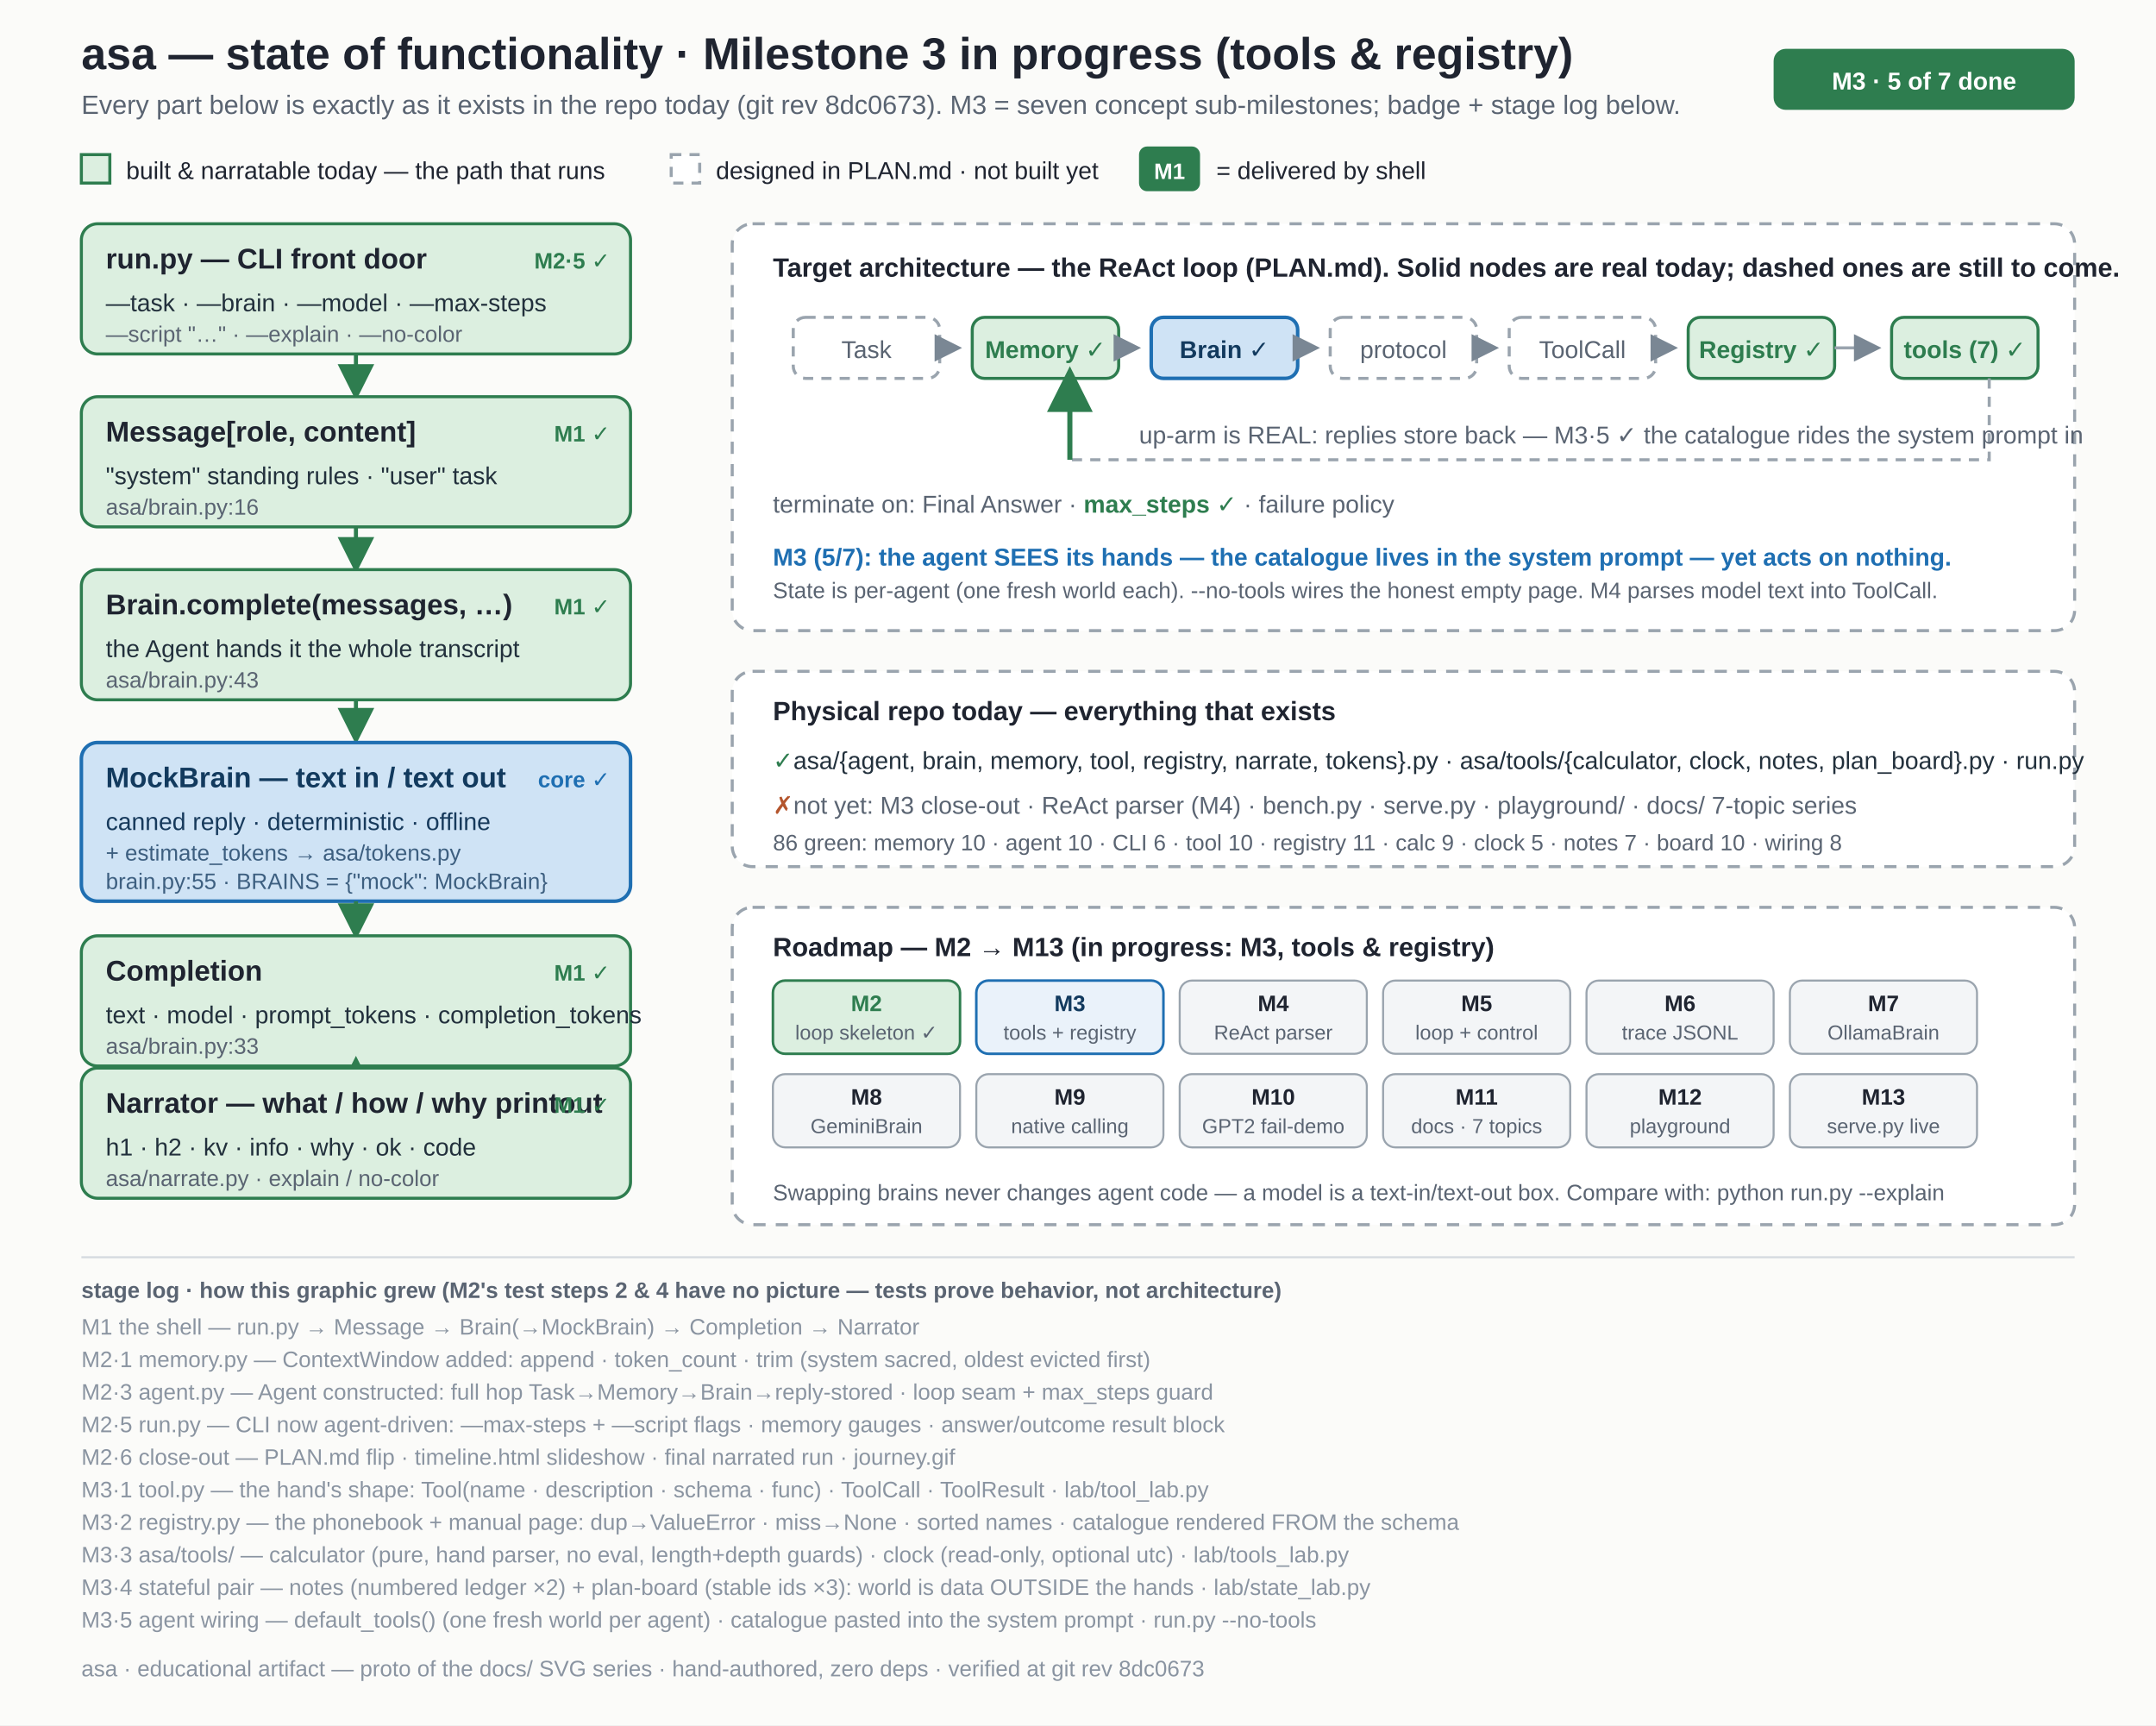
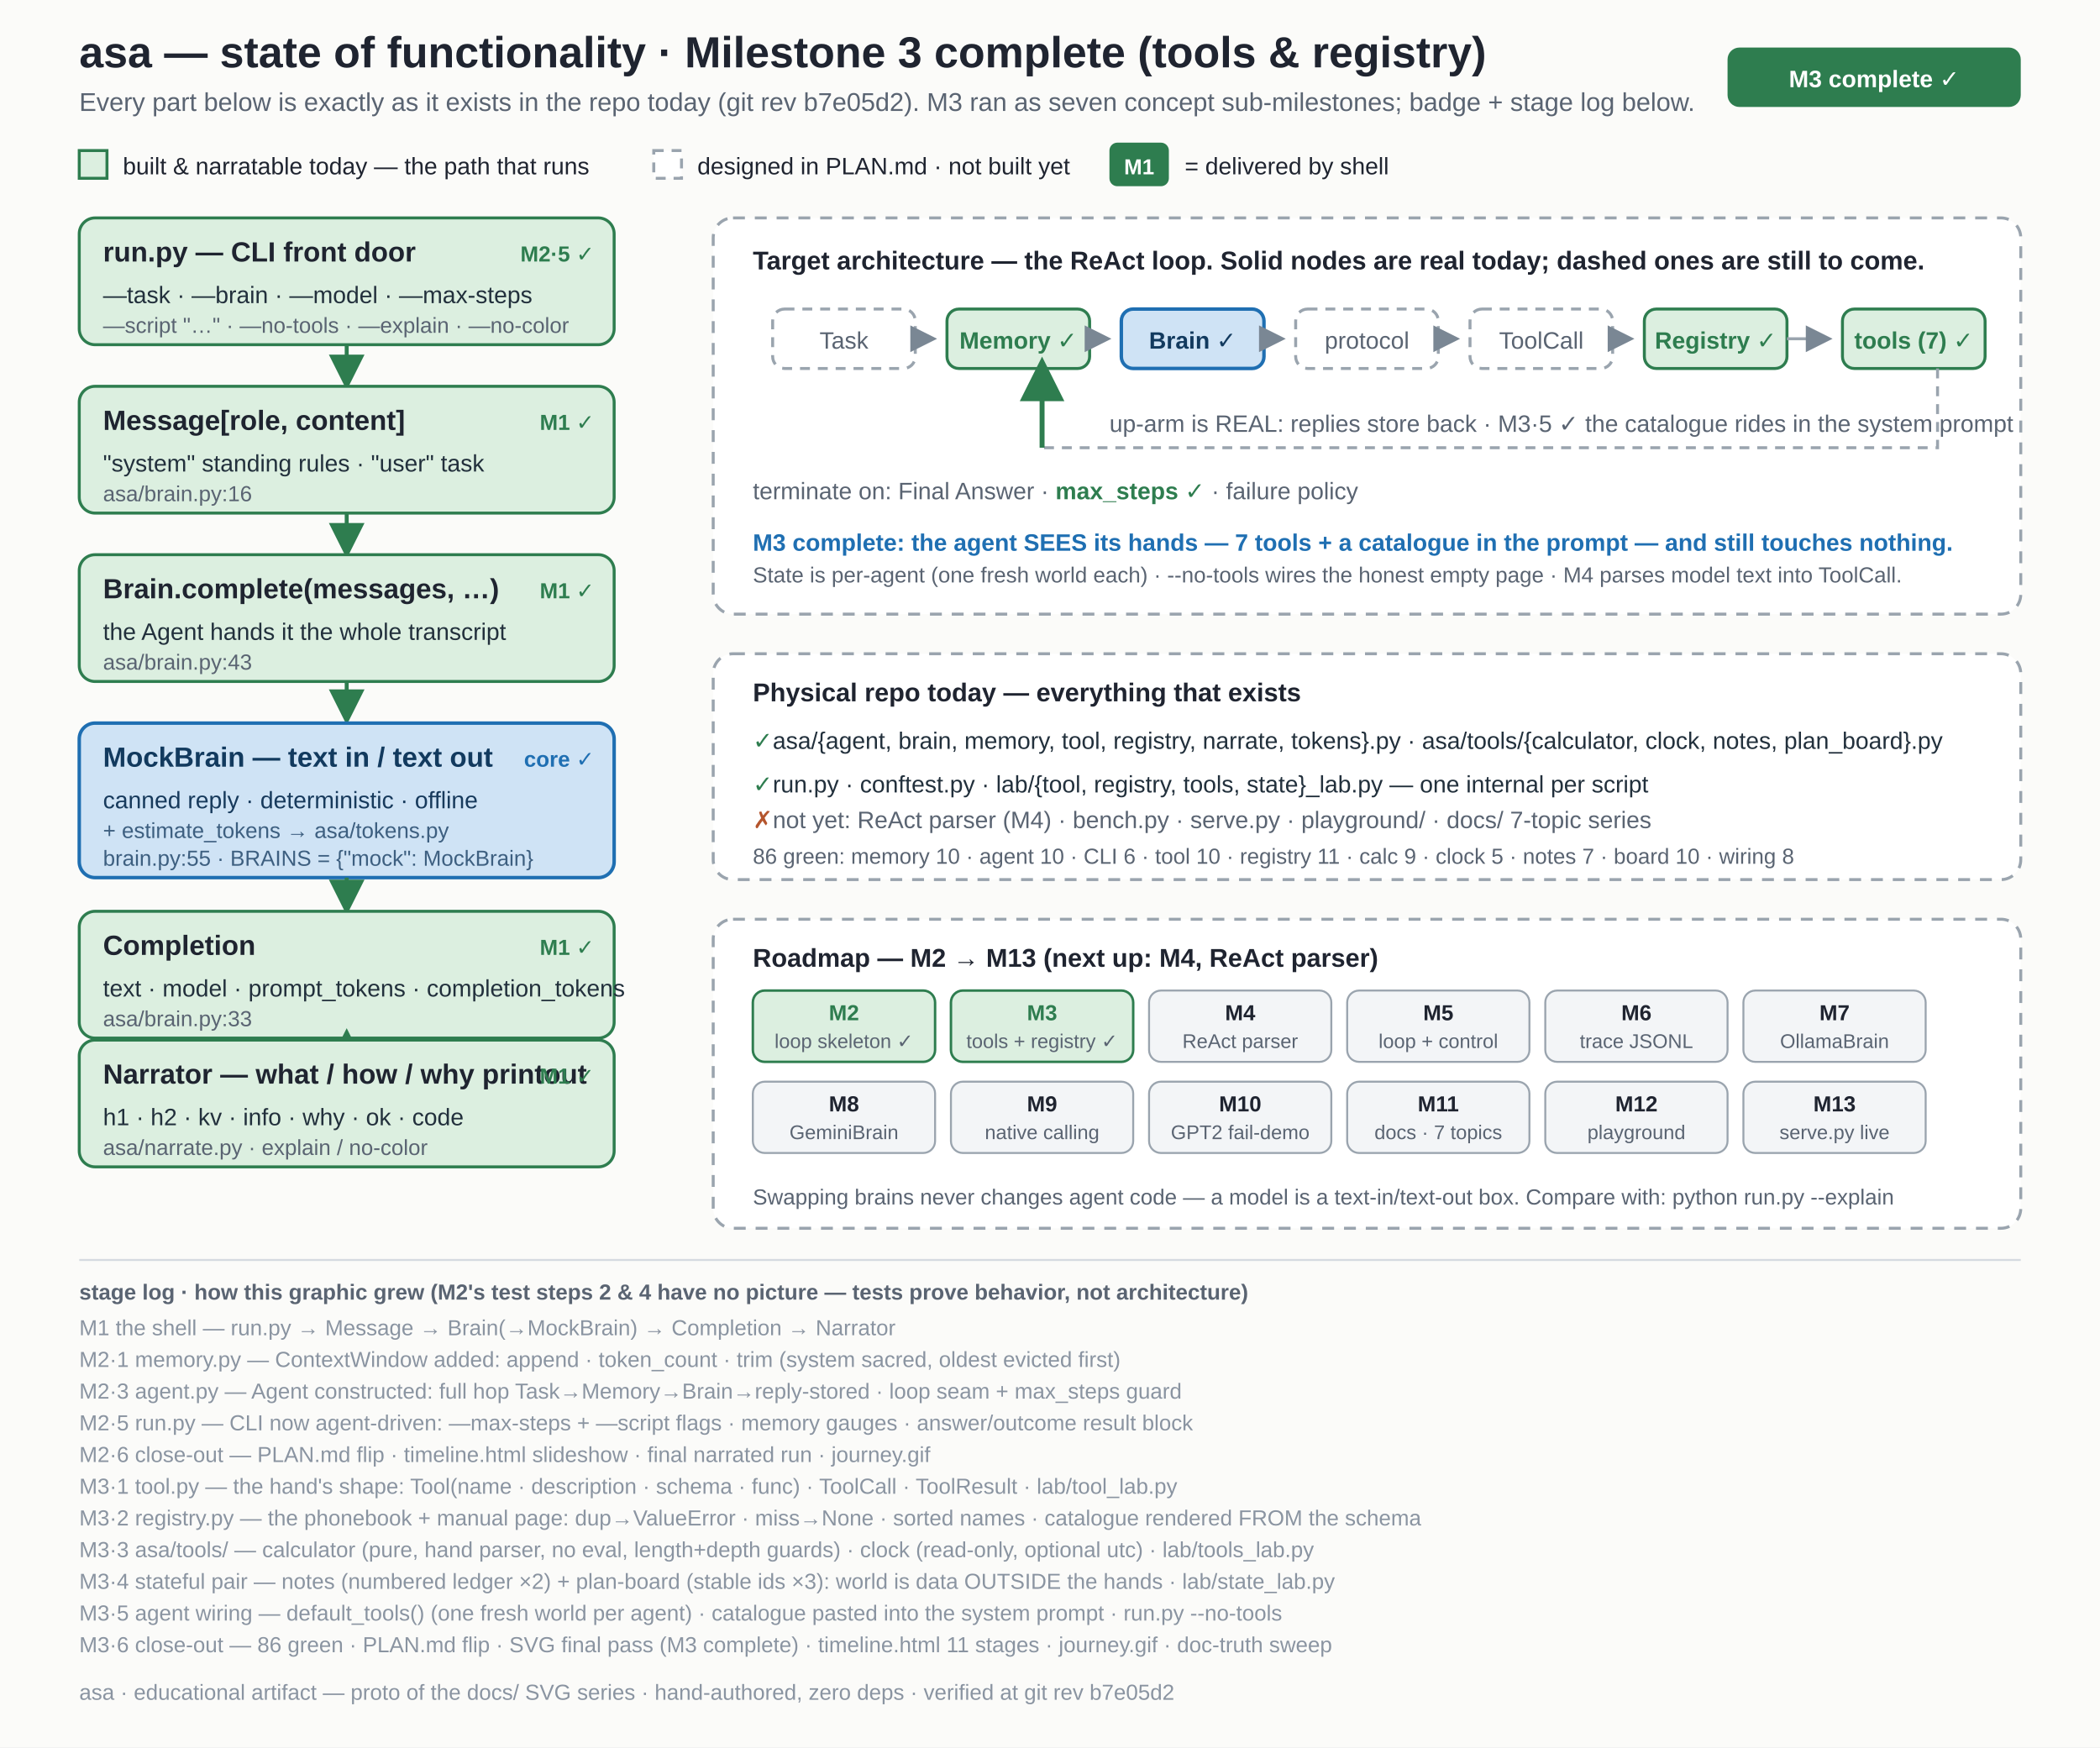
- <svg xmlns="http://www.w3.org/2000/svg" width="1060" height="848" viewBox="0 0 1060 848" font-family="system-ui, 'Segoe UI', 'Helvetica Neue', Arial, sans-serif">
+ <svg xmlns="http://www.w3.org/2000/svg" width="1060" height="882" viewBox="0 0 1060 882" font-family="system-ui, 'Segoe UI', 'Helvetica Neue', Arial, sans-serif">
  <defs>
    <marker id="arr-green" markerWidth="9" markerHeight="9" refX="7" refY="4.5" orient="auto">
      <path d="M0,0 L9,4.5 L0,9 z" fill="#2e7d4f" />
    </marker>
    <marker id="arr-grey" markerWidth="9" markerHeight="9" refX="7" refY="4.5" orient="auto">
      <path d="M0,0 L9,4.5 L0,9 z" fill="#7a8794" />
    </marker>
  </defs>
-   <rect x="0" y="0" width="1060" height="848" fill="#fbfbf9" />
-   <text x="40" y="34" font-size="22" font-weight="700" fill="#1f2430">asa — state of functionality · Milestone 3 in progress (tools &amp; registry)</text>
-   <text x="40" y="56" font-size="13" fill="#5a6472">Every part below is exactly as it exists in the repo today (git rev 8dc0673). M3 = seven concept sub-milestones; badge + stage log below.</text>
+   <rect x="0" y="0" width="1060" height="882" fill="#fbfbf9" />
+   <text x="40" y="34" font-size="22" font-weight="700" fill="#1f2430">asa — state of functionality · Milestone 3 complete (tools &amp; registry)</text>
+   <text x="40" y="56" font-size="13" fill="#5a6472">Every part below is exactly as it exists in the repo today (git rev b7e05d2). M3 ran as seven concept sub-milestones; badge + stage log below.</text>
  <g>
    <rect x="872" y="24" width="148" height="30" rx="6" fill="#2e7d4f" />
-     <text x="946" y="44" font-size="12" font-weight="700" fill="#ffffff" text-anchor="middle">M3 · 5 of 7 done</text>
+     <text x="946" y="44" font-size="12" font-weight="700" fill="#ffffff" text-anchor="middle">M3 complete ✓</text>
  </g>
  <rect x="40" y="76" width="14" height="14" fill="#dcefe0" stroke="#2e7d4f" stroke-width="1.5" />
  <text x="62" y="88" font-size="12" fill="#1f2430">built &amp; narratable today — the path that runs</text>
  <rect x="330" y="76" width="14" height="14" fill="#ffffff" stroke="#9aa4ae" stroke-width="1.5" stroke-dasharray="5 4" />
  <text x="352" y="88" font-size="12" fill="#1f2430">designed in PLAN.md · not built yet</text>
  <rect x="560" y="72" width="30" height="22" rx="4" fill="#2e7d4f" />
  <text x="575" y="88" font-size="11" font-weight="700" fill="#ffffff" text-anchor="middle">M1</text>
  <text x="598" y="88" font-size="12" fill="#1f2430">= delivered by shell</text>
  <rect x="40" y="110" width="270" height="64" rx="8" fill="#dcefe0" stroke="#2e7d4f" stroke-width="1.5" />
  <text x="52" y="132" font-size="14" font-weight="700" fill="#1f2430">run.py — CLI front door</text>
  <text x="300" y="132" font-size="11" font-weight="700" fill="#2e7d4f" text-anchor="end">M2·5 ✓</text>
  <text x="52" y="153" font-size="12" fill="#22303c">—task · —brain · —model · —max-steps</text>
-   <text x="52" y="168" font-size="11" fill="#5a6472">—script "…" · —explain · —no-color</text>
+   <text x="52" y="168" font-size="11" fill="#5a6472">—script "…" · —no-tools · —explain · —no-color</text>
  <line x1="175" y1="174" x2="175" y2="193" stroke="#2e7d4f" stroke-width="2" marker-end="url(#arr-green)" />
  <rect x="40" y="195" width="270" height="64" rx="8" fill="#dcefe0" stroke="#2e7d4f" stroke-width="1.5" />
  <text x="52" y="217" font-size="14" font-weight="700" fill="#1f2430">Message[role, content]</text>
  <text x="300" y="217" font-size="11" font-weight="700" fill="#2e7d4f" text-anchor="end">M1 ✓</text>
  <text x="52" y="238" font-size="12" fill="#22303c">"system" standing rules · "user" task</text>
  <text x="52" y="253" font-size="11" fill="#5a6472">asa/brain.py:16</text>
  <line x1="175" y1="259" x2="175" y2="278" stroke="#2e7d4f" stroke-width="2" marker-end="url(#arr-green)" />
  <rect x="40" y="280" width="270" height="64" rx="8" fill="#dcefe0" stroke="#2e7d4f" stroke-width="1.5" />
  <text x="52" y="302" font-size="14" font-weight="700" fill="#1f2430">Brain.complete(messages, …)</text>
  <text x="300" y="302" font-size="11" font-weight="700" fill="#2e7d4f" text-anchor="end">M1 ✓</text>
  <text x="52" y="323" font-size="12" fill="#22303c">the Agent hands it the whole transcript</text>
  <text x="52" y="338" font-size="11" fill="#5a6472">asa/brain.py:43</text>
  <line x1="175" y1="344" x2="175" y2="362" stroke="#2e7d4f" stroke-width="2" marker-end="url(#arr-green)" />
  <rect x="40" y="365" width="270" height="78" rx="8" fill="#cfe3f5" stroke="#1f6fb2" stroke-width="1.75" />
  <text x="52" y="387" font-size="14" font-weight="700" fill="#123a5e">MockBrain — text in / text out</text>
  <text x="300" y="387" font-size="11" font-weight="700" fill="#1f6fb2" text-anchor="end">core ✓</text>
  <text x="52" y="408" font-size="12" fill="#173a5c">canned reply · deterministic · offline</text>
  <text x="52" y="423" font-size="11" fill="#3d5f80">+ estimate_tokens → asa/tokens.py</text>
  <text x="52" y="437" font-size="11" fill="#3d5f80">brain.py:55 · BRAINS = {"mock": MockBrain}</text>
  <line x1="175" y1="443" x2="175" y2="458" stroke="#2e7d4f" stroke-width="2" marker-end="url(#arr-green)" />
  <rect x="40" y="460" width="270" height="64" rx="8" fill="#dcefe0" stroke="#2e7d4f" stroke-width="1.5" />
  <text x="52" y="482" font-size="14" font-weight="700" fill="#1f2430">Completion</text>
  <text x="300" y="482" font-size="11" font-weight="700" fill="#2e7d4f" text-anchor="end">M1 ✓</text>
  <text x="52" y="503" font-size="12" fill="#22303c">text · model · prompt_tokens · completion_tokens</text>
  <text x="52" y="518" font-size="11" fill="#5a6472">asa/brain.py:33</text>
  <line x1="175" y1="525" x2="175" y2="523" stroke="#2e7d4f" stroke-width="2" marker-end="url(#arr-green)" />
  <rect x="40" y="525" width="270" height="64" rx="8" fill="#dcefe0" stroke="#2e7d4f" stroke-width="1.5" />
  <text x="52" y="547" font-size="14" font-weight="700" fill="#1f2430">Narrator — what / how / why printout</text>
  <text x="300" y="547" font-size="11" font-weight="700" fill="#2e7d4f" text-anchor="end">M1 ✓</text>
  <text x="52" y="568" font-size="12" fill="#22303c">h1 · h2 · kv · info · why · ok · code</text>
  <text x="52" y="583" font-size="11" fill="#5a6472">asa/narrate.py · explain / no-color</text>
  <rect x="360" y="110" width="660" height="200" rx="10" fill="#ffffff" stroke="#9aa4ae" stroke-width="1.5" stroke-dasharray="6 5" />
-   <text x="380" y="136" font-size="13" font-weight="700" fill="#1f2430">Target architecture — the ReAct loop (PLAN.md). Solid nodes are real today; dashed ones are still to come.</text>
+   <text x="380" y="136" font-size="13" font-weight="700" fill="#1f2430">Target architecture — the ReAct loop. Solid nodes are real today; dashed ones are still to come.</text>
  <rect x="390" y="156" width="72" height="30" rx="6" fill="#ffffff" stroke="#9aa4ae" stroke-width="1.5" stroke-dasharray="5 4" />
  <text x="426" y="176" font-size="12" fill="#5a6472" text-anchor="middle">Task</text>
  <rect x="478" y="156" width="72" height="30" rx="6" fill="#dcefe0" stroke="#2e7d4f" stroke-width="1.5" />
  <text x="514" y="176" font-size="12" font-weight="700" fill="#2e7d4f" text-anchor="middle">Memory ✓</text>
  <rect x="566" y="156" width="72" height="30" rx="6" fill="#cfe3f5" stroke="#1f6fb2" stroke-width="1.75" />
  <text x="602" y="176" font-size="12" font-weight="700" fill="#123a5e" text-anchor="middle">Brain ✓</text>
  <rect x="654" y="156" width="72" height="30" rx="6" fill="#ffffff" stroke="#9aa4ae" stroke-width="1.5" stroke-dasharray="5 4" />
  <text x="690" y="176" font-size="12" fill="#5a6472" text-anchor="middle">protocol</text>
  <rect x="742" y="156" width="72" height="30" rx="6" fill="#ffffff" stroke="#9aa4ae" stroke-width="1.5" stroke-dasharray="5 4" />
  <text x="778" y="176" font-size="12" fill="#5a6472" text-anchor="middle">ToolCall</text>
  <rect x="830" y="156" width="72" height="30" rx="6" fill="#dcefe0" stroke="#2e7d4f" stroke-width="1.5" />
  <text x="866" y="176" font-size="12" font-weight="700" fill="#2e7d4f" text-anchor="middle">Registry ✓</text>
  <rect x="930" y="156" width="72" height="30" rx="6" fill="#dcefe0" stroke="#2e7d4f" stroke-width="1.5" />
  <text x="966" y="176" font-size="12" font-weight="700" fill="#2e7d4f" text-anchor="middle">tools (7) ✓</text>
  <path d="M462,171 L470,171" stroke="#9aa4ae" stroke-width="1.5" marker-end="url(#arr-grey)" />
  <path d="M550,171 L558,171" stroke="#9aa4ae" stroke-width="1.5" marker-end="url(#arr-grey)" />
  <path d="M638,171 L646,171" stroke="#9aa4ae" stroke-width="1.5" marker-end="url(#arr-grey)" />
  <path d="M726,171 L734,171" stroke="#9aa4ae" stroke-width="1.5" marker-end="url(#arr-grey)" />
  <path d="M814,171 L822,171" stroke="#9aa4ae" stroke-width="1.5" marker-end="url(#arr-grey)" />
  <path d="M902,171 L922,171" stroke="#9aa4ae" stroke-width="1.5" marker-end="url(#arr-grey)" />
  <path d="M978,186 V226 H526" fill="none" stroke="#9aa4ae" stroke-width="1.5" stroke-dasharray="5 4" />
  <path d="M526,226 V185" fill="none" stroke="#2e7d4f" stroke-width="2.5" marker-end="url(#arr-green)" />
-   <text x="560" y="218" font-size="12" fill="#5a6472">up-arm is REAL: replies store back — M3·5 ✓ the catalogue rides the system prompt in</text>
+   <text x="560" y="218" font-size="12" fill="#5a6472">up-arm is REAL: replies store back · M3·5 ✓ the catalogue rides in the system prompt</text>
  <text x="380" y="252" font-size="12" fill="#5a6472">terminate on: Final Answer · <tspan fill="#2e7d4f" font-weight="700">max_steps ✓</tspan> · failure policy</text>
-   <text x="380" y="278" font-size="12" font-weight="700" fill="#1f6fb2">M3 (5/7): the agent SEES its hands — the catalogue lives in the system prompt — yet acts on nothing.</text>
-   <text x="380" y="294" font-size="11" fill="#5a6472">State is per-agent (one fresh world each). --no-tools wires the honest empty page. M4 parses model text into ToolCall.</text>
-   <rect x="360" y="330" width="660" height="96" rx="10" fill="#ffffff" stroke="#9aa4ae" stroke-width="1.5" stroke-dasharray="6 5" />
+   <text x="380" y="278" font-size="12" font-weight="700" fill="#1f6fb2">M3 complete: the agent SEES its hands — 7 tools + a catalogue in the prompt — and still touches nothing.</text>
+   <text x="380" y="294" font-size="11" fill="#5a6472">State is per-agent (one fresh world each) · --no-tools wires the honest empty page · M4 parses model text into ToolCall.</text>
+   <rect x="360" y="330" width="660" height="114" rx="10" fill="#ffffff" stroke="#9aa4ae" stroke-width="1.5" stroke-dasharray="6 5" />
  <text x="380" y="354" font-size="13" font-weight="700" fill="#1f2430">Physical repo today — everything that exists</text>
  <text x="380" y="378" font-size="12" fill="#22303c">
-     <tspan fill="#2e7d4f" font-weight="700">✓ </tspan>asa/{agent, brain, memory, tool, registry, narrate, tokens}.py · asa/tools/{calculator, clock, notes, plan_board}.py · run.py</text>
-   <text x="380" y="400" font-size="12" fill="#5a6472">
-     <tspan fill="#b4552d" font-weight="700">✗ </tspan>not yet: M3 close-out · ReAct parser (M4) · bench.py · serve.py · playground/ · docs/ 7-topic series</text>
-   <text x="380" y="418" font-size="11" fill="#5a6472">86 green: memory 10 · agent 10 · CLI 6 · tool 10 · registry 11 · calc 9 · clock 5 · notes 7 · board 10 · wiring 8</text>
-   <rect x="360" y="446" width="660" height="156" rx="10" fill="#ffffff" stroke="#9aa4ae" stroke-width="1.5" stroke-dasharray="6 5" />
-   <text x="380" y="470" font-size="13" font-weight="700" fill="#1f2430">Roadmap — M2 → M13 (in progress: M3, tools &amp; registry)</text>
+     <tspan fill="#2e7d4f" font-weight="700">✓ </tspan>asa/{agent, brain, memory, tool, registry, narrate, tokens}.py · asa/tools/{calculator, clock, notes, plan_board}.py</text>
+   <text x="380" y="400" font-size="12" fill="#22303c">
+     <tspan fill="#2e7d4f" font-weight="700">✓ </tspan>run.py · conftest.py · lab/{tool, registry, tools, state}_lab.py — one internal per script</text>
+   <text x="380" y="418" font-size="12" fill="#5a6472">
+     <tspan fill="#b4552d" font-weight="700">✗ </tspan>not yet: ReAct parser (M4) · bench.py · serve.py · playground/ · docs/ 7-topic series</text>
+   <text x="380" y="436" font-size="11" fill="#5a6472">86 green: memory 10 · agent 10 · CLI 6 · tool 10 · registry 11 · calc 9 · clock 5 · notes 7 · board 10 · wiring 8</text>
+   <rect x="360" y="464" width="660" height="156" rx="10" fill="#ffffff" stroke="#9aa4ae" stroke-width="1.5" stroke-dasharray="6 5" />
+   <text x="380" y="488" font-size="13" font-weight="700" fill="#1f2430">Roadmap — M2 → M13 (next up: M4, ReAct parser)</text>
  <g font-size="10" fill="#5a6472">
-     <rect x="380" y="482" width="92" height="36" rx="6" fill="#dcefe0" stroke="#2e7d4f" stroke-width="1.25" />
-     <text x="426" y="497" font-size="11" font-weight="700" fill="#2e7d4f" text-anchor="middle">M2</text>
-     <text x="426" y="511" text-anchor="middle">loop skeleton ✓</text>
-     <rect x="480" y="482" width="92" height="36" rx="6" fill="#eaf2fa" stroke="#1f6fb2" stroke-width="1.25" />
-     <text x="526" y="497" font-size="11" font-weight="700" fill="#123a5e" text-anchor="middle">M3</text>
-     <text x="526" y="511" text-anchor="middle">tools + registry</text>
-     <rect x="580" y="482" width="92" height="36" rx="6" fill="#f3f5f7" stroke="#9aa4ae" stroke-width="1" />
-     <text x="626" y="497" font-size="11" font-weight="700" fill="#1f2430" text-anchor="middle">M4</text>
-     <text x="626" y="511" text-anchor="middle">ReAct parser</text>
-     <rect x="680" y="482" width="92" height="36" rx="6" fill="#f3f5f7" stroke="#9aa4ae" stroke-width="1" />
-     <text x="726" y="497" font-size="11" font-weight="700" fill="#1f2430" text-anchor="middle">M5</text>
-     <text x="726" y="511" text-anchor="middle">loop + control</text>
-     <rect x="780" y="482" width="92" height="36" rx="6" fill="#f3f5f7" stroke="#9aa4ae" stroke-width="1" />
-     <text x="826" y="497" font-size="11" font-weight="700" fill="#1f2430" text-anchor="middle">M6</text>
-     <text x="826" y="511" text-anchor="middle">trace JSONL</text>
-     <rect x="880" y="482" width="92" height="36" rx="6" fill="#f3f5f7" stroke="#9aa4ae" stroke-width="1" />
-     <text x="926" y="497" font-size="11" font-weight="700" fill="#1f2430" text-anchor="middle">M7</text>
-     <text x="926" y="511" text-anchor="middle">OllamaBrain</text>
-     <rect x="380" y="528" width="92" height="36" rx="6" fill="#f3f5f7" stroke="#9aa4ae" stroke-width="1" />
-     <text x="426" y="543" font-size="11" font-weight="700" fill="#1f2430" text-anchor="middle">M8</text>
-     <text x="426" y="557" text-anchor="middle">GeminiBrain</text>
-     <rect x="480" y="528" width="92" height="36" rx="6" fill="#f3f5f7" stroke="#9aa4ae" stroke-width="1" />
-     <text x="526" y="543" font-size="11" font-weight="700" fill="#1f2430" text-anchor="middle">M9</text>
-     <text x="526" y="557" text-anchor="middle">native calling</text>
-     <rect x="580" y="528" width="92" height="36" rx="6" fill="#f3f5f7" stroke="#9aa4ae" stroke-width="1" />
-     <text x="626" y="543" font-size="11" font-weight="700" fill="#1f2430" text-anchor="middle">M10</text>
-     <text x="626" y="557" text-anchor="middle">GPT2 fail-demo</text>
-     <rect x="680" y="528" width="92" height="36" rx="6" fill="#f3f5f7" stroke="#9aa4ae" stroke-width="1" />
-     <text x="726" y="543" font-size="11" font-weight="700" fill="#1f2430" text-anchor="middle">M11</text>
-     <text x="726" y="557" text-anchor="middle">docs · 7 topics</text>
-     <rect x="780" y="528" width="92" height="36" rx="6" fill="#f3f5f7" stroke="#9aa4ae" stroke-width="1" />
-     <text x="826" y="543" font-size="11" font-weight="700" fill="#1f2430" text-anchor="middle">M12</text>
-     <text x="826" y="557" text-anchor="middle">playground</text>
-     <rect x="880" y="528" width="92" height="36" rx="6" fill="#f3f5f7" stroke="#9aa4ae" stroke-width="1" />
-     <text x="926" y="543" font-size="11" font-weight="700" fill="#1f2430" text-anchor="middle">M13</text>
-     <text x="926" y="557" text-anchor="middle">serve.py live</text>
+     <rect x="380" y="500" width="92" height="36" rx="6" fill="#dcefe0" stroke="#2e7d4f" stroke-width="1.25" />
+     <text x="426" y="515" font-size="11" font-weight="700" fill="#2e7d4f" text-anchor="middle">M2</text>
+     <text x="426" y="529" text-anchor="middle">loop skeleton ✓</text>
+     <rect x="480" y="500" width="92" height="36" rx="6" fill="#dcefe0" stroke="#2e7d4f" stroke-width="1.25" />
+     <text x="526" y="515" font-size="11" font-weight="700" fill="#2e7d4f" text-anchor="middle">M3</text>
+     <text x="526" y="529" text-anchor="middle">tools + registry ✓</text>
+     <rect x="580" y="500" width="92" height="36" rx="6" fill="#f3f5f7" stroke="#9aa4ae" stroke-width="1" />
+     <text x="626" y="515" font-size="11" font-weight="700" fill="#1f2430" text-anchor="middle">M4</text>
+     <text x="626" y="529" text-anchor="middle">ReAct parser</text>
+     <rect x="680" y="500" width="92" height="36" rx="6" fill="#f3f5f7" stroke="#9aa4ae" stroke-width="1" />
+     <text x="726" y="515" font-size="11" font-weight="700" fill="#1f2430" text-anchor="middle">M5</text>
+     <text x="726" y="529" text-anchor="middle">loop + control</text>
+     <rect x="780" y="500" width="92" height="36" rx="6" fill="#f3f5f7" stroke="#9aa4ae" stroke-width="1" />
+     <text x="826" y="515" font-size="11" font-weight="700" fill="#1f2430" text-anchor="middle">M6</text>
+     <text x="826" y="529" text-anchor="middle">trace JSONL</text>
+     <rect x="880" y="500" width="92" height="36" rx="6" fill="#f3f5f7" stroke="#9aa4ae" stroke-width="1" />
+     <text x="926" y="515" font-size="11" font-weight="700" fill="#1f2430" text-anchor="middle">M7</text>
+     <text x="926" y="529" text-anchor="middle">OllamaBrain</text>
+     <rect x="380" y="546" width="92" height="36" rx="6" fill="#f3f5f7" stroke="#9aa4ae" stroke-width="1" />
+     <text x="426" y="561" font-size="11" font-weight="700" fill="#1f2430" text-anchor="middle">M8</text>
+     <text x="426" y="575" text-anchor="middle">GeminiBrain</text>
+     <rect x="480" y="546" width="92" height="36" rx="6" fill="#f3f5f7" stroke="#9aa4ae" stroke-width="1" />
+     <text x="526" y="561" font-size="11" font-weight="700" fill="#1f2430" text-anchor="middle">M9</text>
+     <text x="526" y="575" text-anchor="middle">native calling</text>
+     <rect x="580" y="546" width="92" height="36" rx="6" fill="#f3f5f7" stroke="#9aa4ae" stroke-width="1" />
+     <text x="626" y="561" font-size="11" font-weight="700" fill="#1f2430" text-anchor="middle">M10</text>
+     <text x="626" y="575" text-anchor="middle">GPT2 fail-demo</text>
+     <rect x="680" y="546" width="92" height="36" rx="6" fill="#f3f5f7" stroke="#9aa4ae" stroke-width="1" />
+     <text x="726" y="561" font-size="11" font-weight="700" fill="#1f2430" text-anchor="middle">M11</text>
+     <text x="726" y="575" text-anchor="middle">docs · 7 topics</text>
+     <rect x="780" y="546" width="92" height="36" rx="6" fill="#f3f5f7" stroke="#9aa4ae" stroke-width="1" />
+     <text x="826" y="561" font-size="11" font-weight="700" fill="#1f2430" text-anchor="middle">M12</text>
+     <text x="826" y="575" text-anchor="middle">playground</text>
+     <rect x="880" y="546" width="92" height="36" rx="6" fill="#f3f5f7" stroke="#9aa4ae" stroke-width="1" />
+     <text x="926" y="561" font-size="11" font-weight="700" fill="#1f2430" text-anchor="middle">M13</text>
+     <text x="926" y="575" text-anchor="middle">serve.py live</text>
  </g>
-   <text x="380" y="590" font-size="11" fill="#5a6472">Swapping brains never changes agent code — a model is a text-in/text-out box. Compare with: python run.py --explain</text>
-   <line x1="40" y1="618" x2="1020" y2="618" stroke="#d5dae0" stroke-width="1" />
-   <text x="40" y="638" font-size="11" font-weight="700" fill="#5a6472">stage log · how this graphic grew  (M2's test steps 2 &amp; 4 have no picture — tests prove behavior, not architecture)</text>
-   <text x="40" y="656" font-size="11" fill="#8a94a1">M1    the shell — run.py → Message → Brain(→MockBrain) → Completion → Narrator</text>
-   <text x="40" y="672" font-size="11" fill="#8a94a1">M2·1  memory.py — ContextWindow added: append · token_count · trim (system sacred, oldest evicted first)</text>
-   <text x="40" y="688" font-size="11" fill="#8a94a1">M2·3  agent.py — Agent constructed: full hop Task→Memory→Brain→reply-stored · loop seam + max_steps guard</text>
-   <text x="40" y="704" font-size="11" fill="#8a94a1">M2·5  run.py — CLI now agent-driven: —max-steps + —script flags · memory gauges · answer/outcome result block</text>
-   <text x="40" y="720" font-size="11" fill="#8a94a1">M2·6  close-out — PLAN.md flip · timeline.html slideshow · final narrated run · journey.gif</text>
-   <text x="40" y="736" font-size="11" fill="#8a94a1">M3·1  tool.py — the hand's shape: Tool(name · description · schema · func) · ToolCall · ToolResult · lab/tool_lab.py</text>
-   <text x="40" y="752" font-size="11" fill="#8a94a1">M3·2  registry.py — the phonebook + manual page: dup→ValueError · miss→None · sorted names · catalogue rendered FROM the schema</text>
-   <text x="40" y="768" font-size="11" fill="#8a94a1">M3·3  asa/tools/ — calculator (pure, hand parser, no eval, length+depth guards) · clock (read-only, optional utc) · lab/tools_lab.py</text>
-   <text x="40" y="784" font-size="11" fill="#8a94a1">M3·4  stateful pair — notes (numbered ledger ×2) + plan-board (stable ids ×3): world is data OUTSIDE the hands · lab/state_lab.py</text>
-   <text x="40" y="800" font-size="11" fill="#8a94a1">M3·5  agent wiring — default_tools() (one fresh world per agent) · catalogue pasted into the system prompt · run.py --no-tools</text>
-   <text x="40" y="824" font-size="11" fill="#8a94a1">asa · educational artifact — proto of the docs/ SVG series · hand-authored, zero deps · verified at git rev 8dc0673</text>
+   <text x="380" y="608" font-size="11" fill="#5a6472">Swapping brains never changes agent code — a model is a text-in/text-out box. Compare with: python run.py --explain</text>
+   <line x1="40" y1="636" x2="1020" y2="636" stroke="#d5dae0" stroke-width="1" />
+   <text x="40" y="656" font-size="11" font-weight="700" fill="#5a6472">stage log · how this graphic grew  (M2's test steps 2 &amp; 4 have no picture — tests prove behavior, not architecture)</text>
+   <text x="40" y="674" font-size="11" fill="#8a94a1">M1    the shell — run.py → Message → Brain(→MockBrain) → Completion → Narrator</text>
+   <text x="40" y="690" font-size="11" fill="#8a94a1">M2·1  memory.py — ContextWindow added: append · token_count · trim (system sacred, oldest evicted first)</text>
+   <text x="40" y="706" font-size="11" fill="#8a94a1">M2·3  agent.py — Agent constructed: full hop Task→Memory→Brain→reply-stored · loop seam + max_steps guard</text>
+   <text x="40" y="722" font-size="11" fill="#8a94a1">M2·5  run.py — CLI now agent-driven: —max-steps + —script flags · memory gauges · answer/outcome result block</text>
+   <text x="40" y="738" font-size="11" fill="#8a94a1">M2·6  close-out — PLAN.md flip · timeline.html slideshow · final narrated run · journey.gif</text>
+   <text x="40" y="754" font-size="11" fill="#8a94a1">M3·1  tool.py — the hand's shape: Tool(name · description · schema · func) · ToolCall · ToolResult · lab/tool_lab.py</text>
+   <text x="40" y="770" font-size="11" fill="#8a94a1">M3·2  registry.py — the phonebook + manual page: dup→ValueError · miss→None · sorted names · catalogue rendered FROM the schema</text>
+   <text x="40" y="786" font-size="11" fill="#8a94a1">M3·3  asa/tools/ — calculator (pure, hand parser, no eval, length+depth guards) · clock (read-only, optional utc) · lab/tools_lab.py</text>
+   <text x="40" y="802" font-size="11" fill="#8a94a1">M3·4  stateful pair — notes (numbered ledger ×2) + plan-board (stable ids ×3): world is data OUTSIDE the hands · lab/state_lab.py</text>
+   <text x="40" y="818" font-size="11" fill="#8a94a1">M3·5  agent wiring — default_tools() (one fresh world per agent) · catalogue pasted into the system prompt · run.py --no-tools</text>
+   <text x="40" y="834" font-size="11" fill="#8a94a1">M3·6  close-out — 86 green · PLAN.md flip · SVG final pass (M3 complete) · timeline.html 11 stages · journey.gif · doc-truth sweep</text>
+   <text x="40" y="858" font-size="11" fill="#8a94a1">asa · educational artifact — proto of the docs/ SVG series · hand-authored, zero deps · verified at git rev b7e05d2</text>
</svg>
